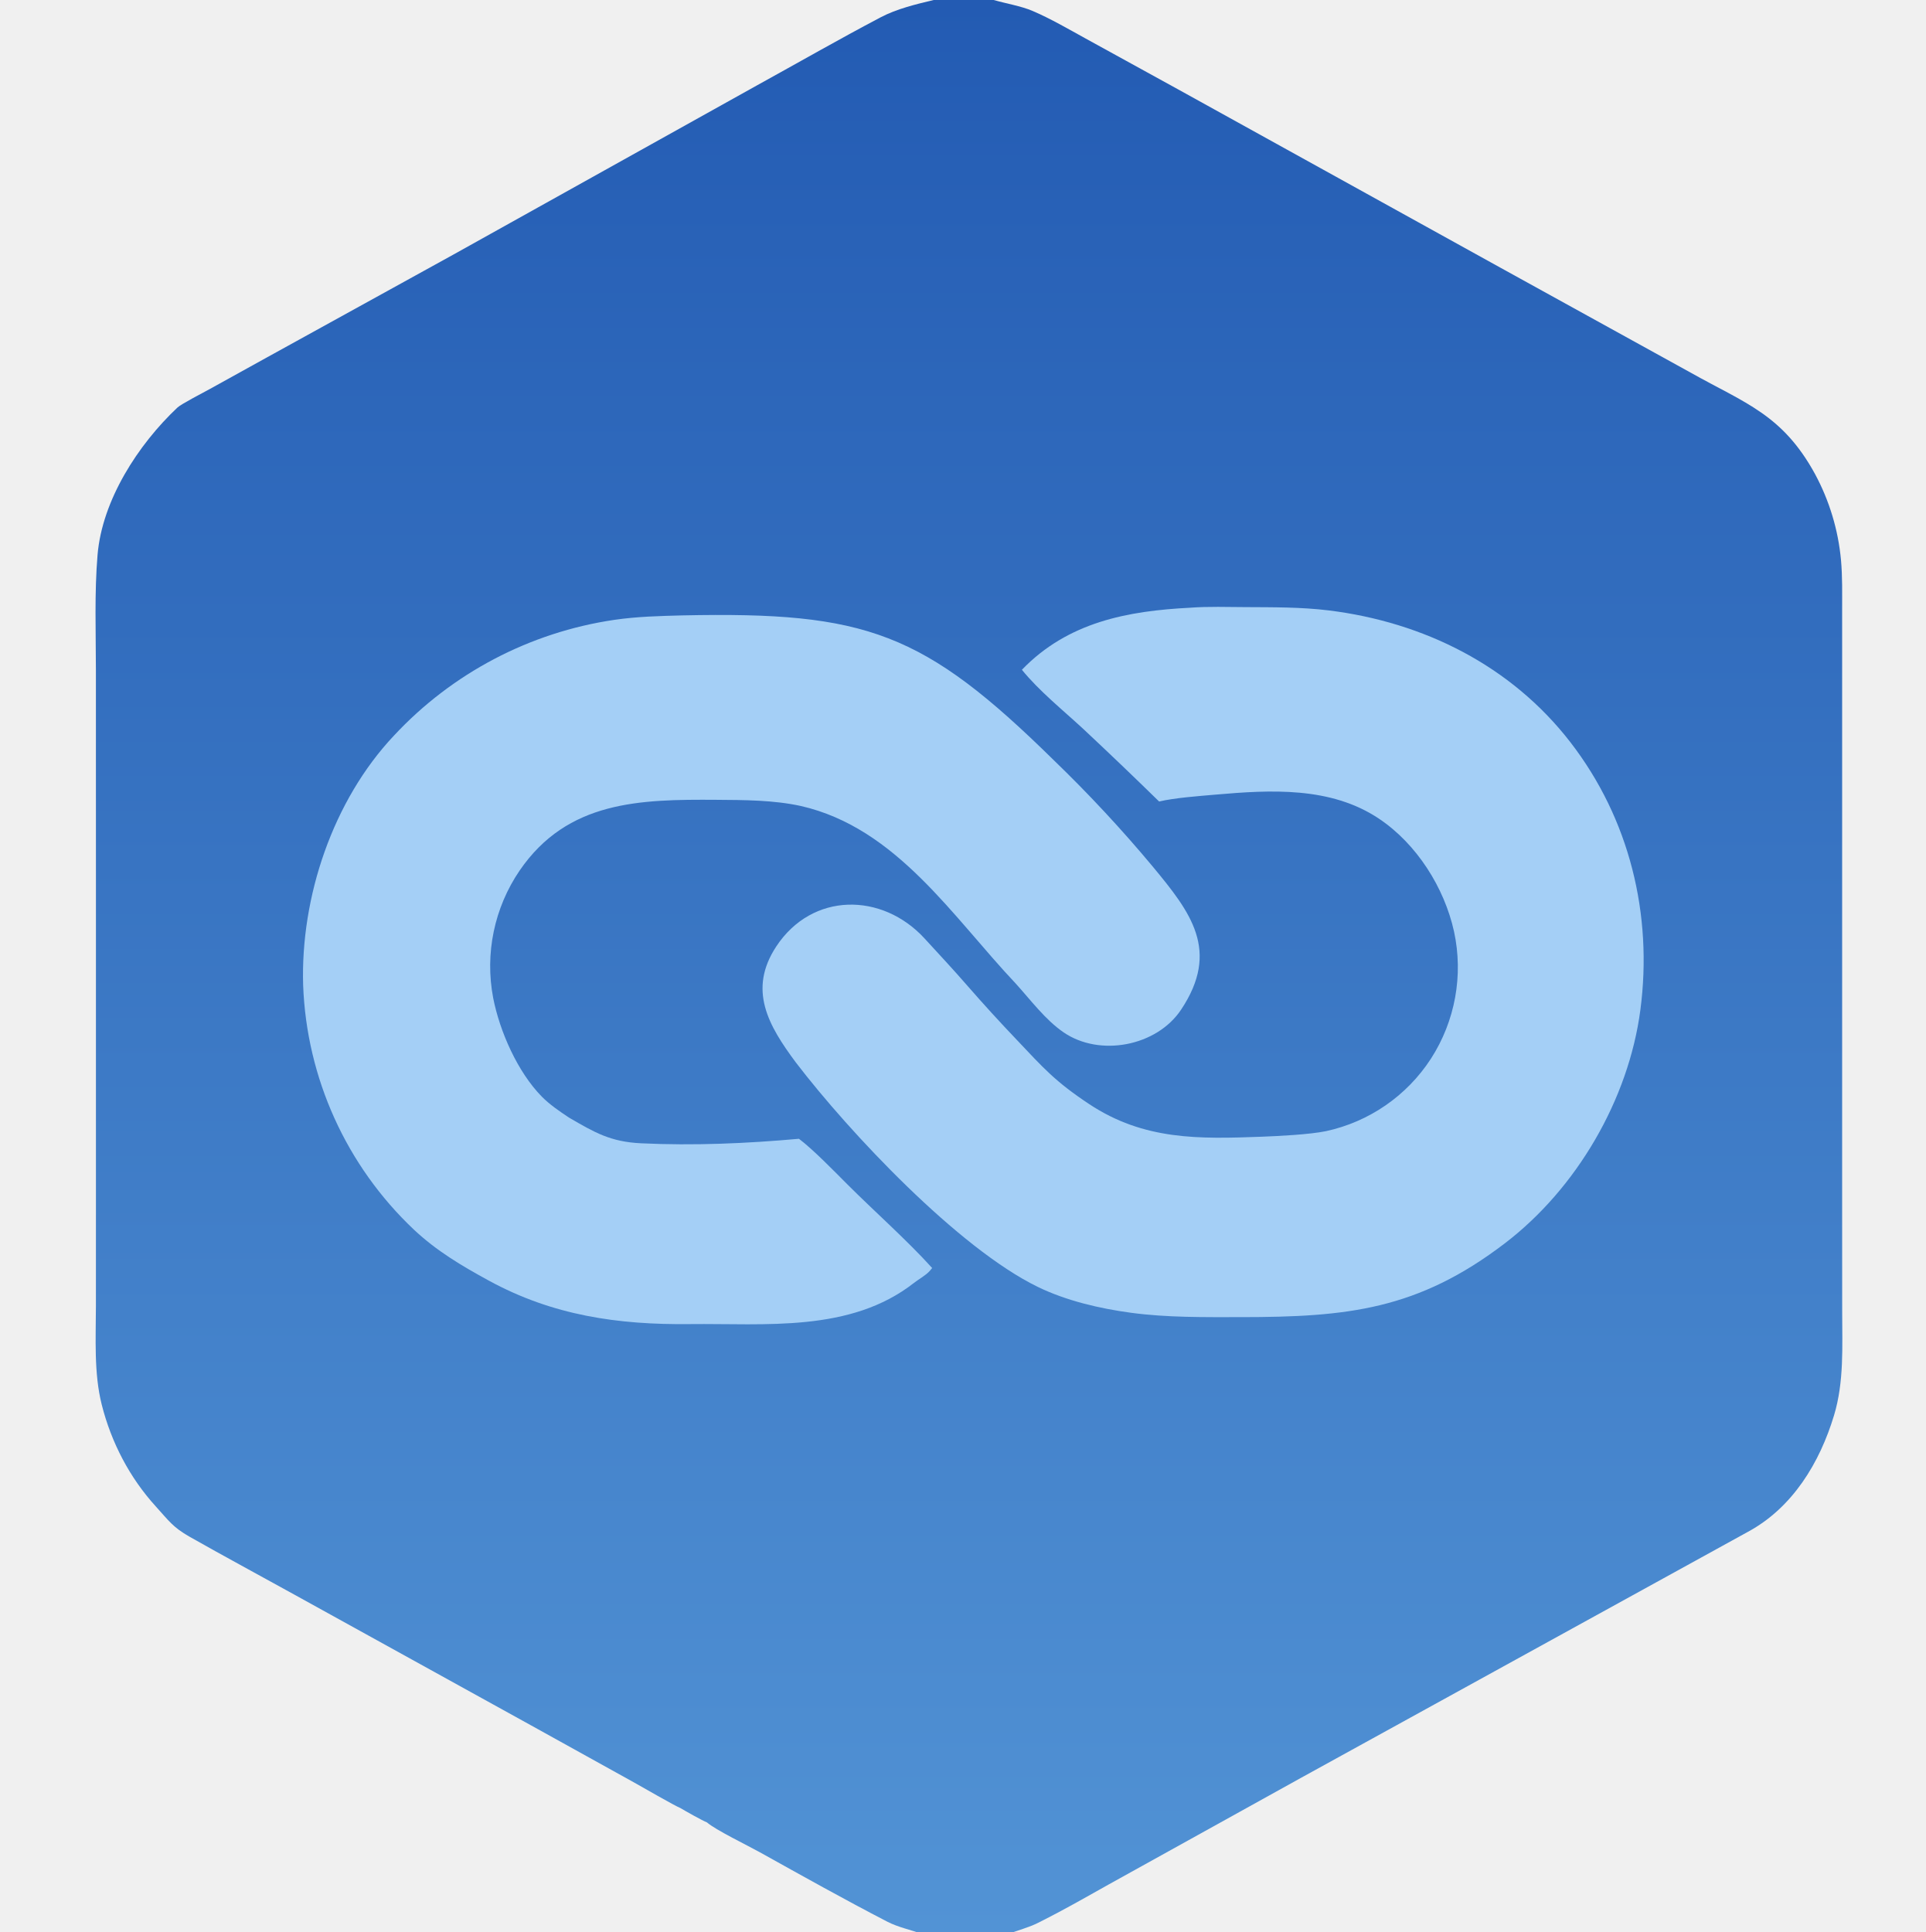
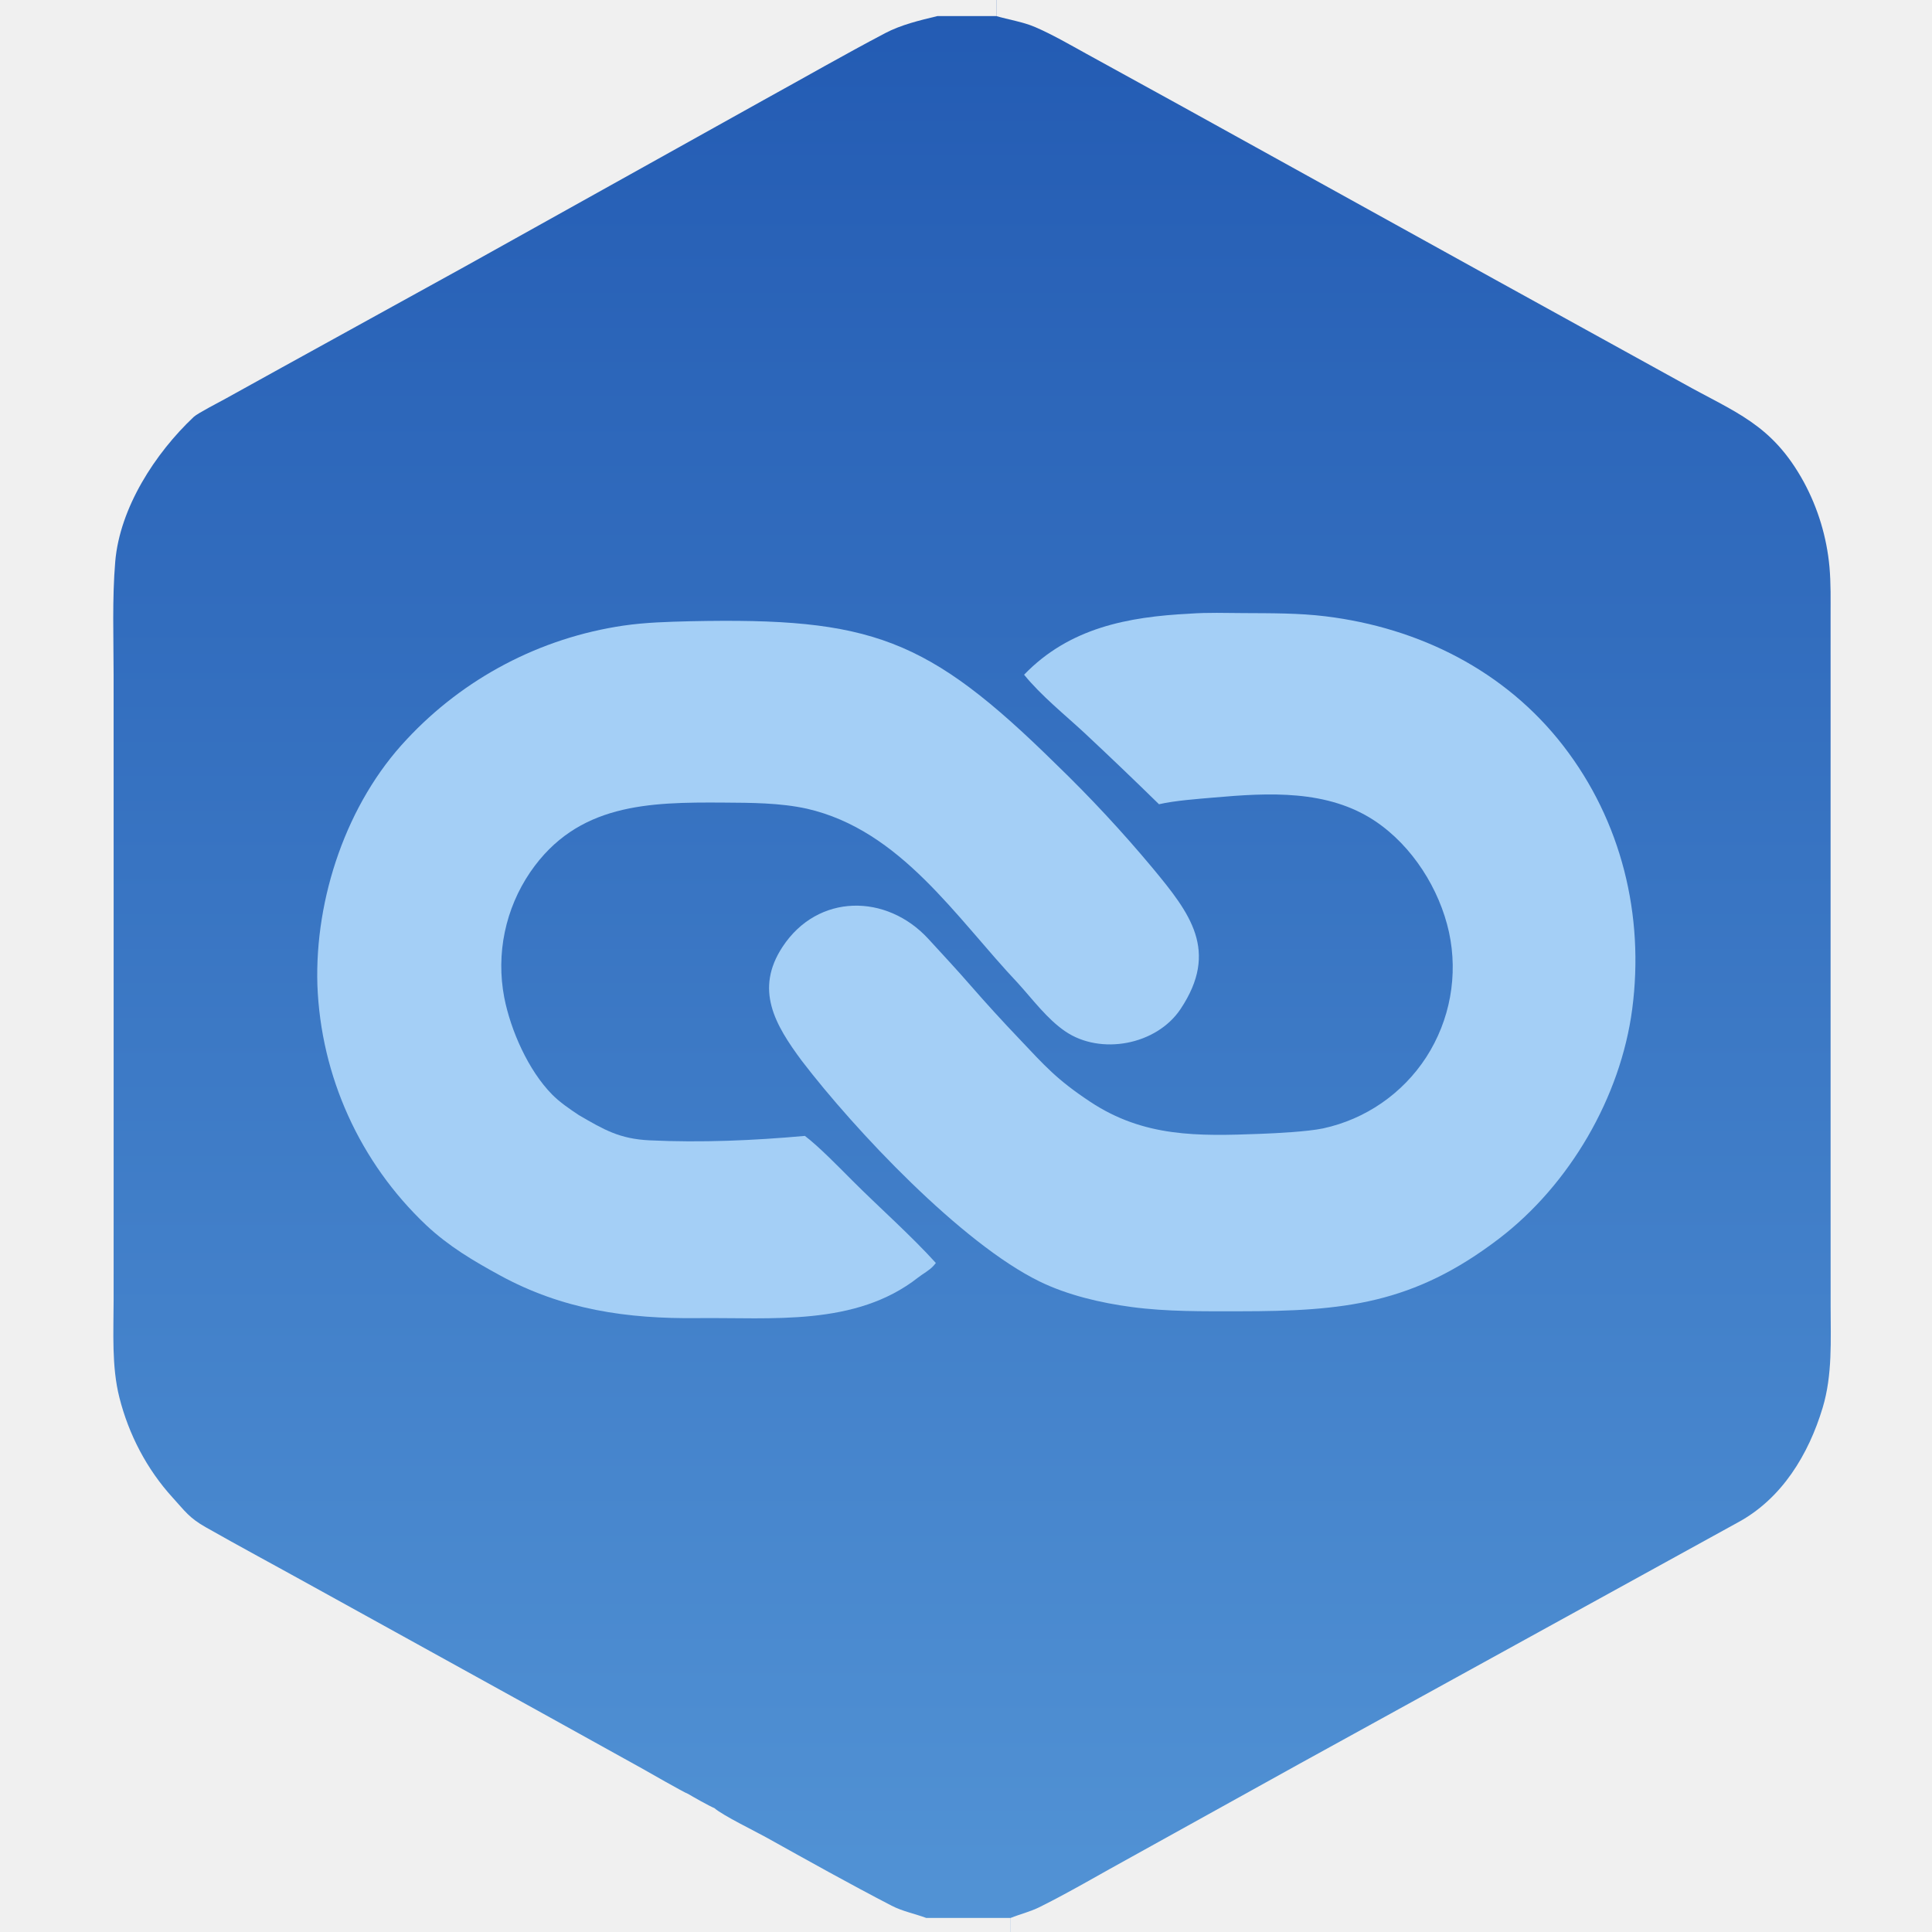
- <svg xmlns="http://www.w3.org/2000/svg" id="OmniHai_Logo" version="1.1" viewBox="0 0 294 295">
+ <svg xmlns="http://www.w3.org/2000/svg" id="OmniHai_Logo" version="1.1" viewBox="0 0 300 300">
  <defs>
-     <linearGradient id="backgroundGradient" x1="147" y1="0" x2="147" y2="295" gradientUnits="userSpaceOnUse">
+     <linearGradient id="backgroundGradient" x1="150" y1="0" x2="150" y2="300" gradientUnits="userSpaceOnUse">
      <stop offset="0" stop-color="#235bb3" />
      <stop offset="1" stop-color="#5293d5" />
    </linearGradient>
    <mask id="hexagonMask">
      <rect id="mask" width="100%" height="100%" fill="white" />
-       <path id="leftSide" fill="black" d="M0,0h142.55c-2.716,0.652 -5.621,1.342 -8.105,2.649c-6.314,3.323 -12.558,6.91 -18.804,10.349l-46.409,25.869l-28.427,15.678l-8.78,4.859c-0.86,0.476 -4.345,2.271 -4.933,2.825c-6.002,5.653 -11.489,14.122 -12.197,22.481c-0.485,5.724 -0.257,11.882 -0.253,17.589l0.005,30.778l0,52.388l-0.003,13.875c-0.006,5.014 -0.324,10.334 0.889,15.141c1.457,5.774 4.26,11.153 8.269,15.557c1.939,2.128 2.564,3.144 5.138,4.605c5.277,2.997 10.646,5.874 15.955,8.817l36.213,20.005l15.637,8.669c0.833,0.467 6.471,3.708 7.119,3.93c0.824,0.491 3.201,1.841 4.072,2.202c1.329,1.156 6.205,3.517 8.106,4.576c6.434,3.582 12.883,7.194 19.42,10.579c1.668,0.864 3.619,1.248 5.359,1.893h-140.823z" />
-       <path id="rightSide" fill="black" d="M151.709,0h148.291v295.312h-146.058c1.479,-0.595 3.019,-0.949 4.538,-1.707c4.838,-2.41 9.535,-5.209 14.266,-7.789l25.967,-14.398l68.178,-37.535c6.806,-3.688 10.944,-10.541 13.125,-17.774c1.545,-5.121 1.244,-10.491 1.244,-15.781l-0.006,-15.168l-0.001,-47.014l0.001,-34.486l-0.003,-10.492c-0.001,-2.583 0.057,-5.089 -0.174,-7.664c-0.425,-4.6 -1.774,-9.066 -3.968,-13.131c-4.969,-9.087 -10.654,-10.793 -18.961,-15.462l-29.067,-16.037l-49.056,-27.142l-14.254,-7.839c-2.603,-1.432 -5.421,-3.075 -8.14,-4.232c-1.761,-0.75 -4.061,-1.122 -5.921,-1.662z" />
+       <path id="leftSide" fill="black" d="M0,0h154.709v2.5h-9.16c-2.716,0.652,-5.621,1.342,-8.105,2.649c-6.314,3.323,-12.558,6.91,-18.804,10.349l-46.409,25.869l-28.427,15.678l-8.78,4.859c-0.86,0.476,-4.345,2.271,-4.933,2.825c-6.002,5.653,-11.489,14.122,-12.197,22.481c-0.485,5.724,-0.257,11.882,-0.253,17.589l0.005,30.778l0,52.388l-0.003,13.875c-0.006,5.014,-0.324,10.334,0.889,15.141c1.457,5.774,4.26,11.153,8.269,15.557c1.939,2.128,2.564,3.144,5.138,4.605c5.277,2.997,10.646,5.874,15.955,8.817l36.213,20.005l15.637,8.669c0.833,0.467,6.471,3.708,7.119,3.93c0.824,0.491,3.201,1.841,4.072,2.202c1.329,1.156,6.205,3.517,8.106,4.576c6.434,3.582,12.883,7.194,19.42,10.579c1.668,0.864,3.619,1.248,5.359,1.893h13.119v2.187h-156.942z" />
+       <path id="rightSide" fill="black" d="M154.709,0h145.291v300h-143.058v-2.188c1.479,-0.595,3.019,-0.949,4.538,-1.707c4.838,-2.41,9.535,-5.209,14.266,-7.789l25.967,-14.398l68.178,-37.535c6.806,-3.688,10.944,-10.541,13.125,-17.774c1.545,-5.121,1.244,-10.491,1.244,-15.781l-0.006,-15.168l-0.001,-47.014l0.001,-34.486l-0.003,-10.492c-0.001,-2.583,0.057,-5.089,-0.174,-7.664c-0.425,-4.6,-1.774,-9.066,-3.968,-13.131c-4.969,-9.087,-10.654,-10.793,-18.961,-15.462l-29.067,-16.037l-49.056,-27.142l-14.254,-7.839c-2.603,-1.432,-5.421,-3.075,-8.14,-4.232c-1.761,-0.75,-4.061,-1.122,-5.921,-1.662v-2.5z" />
    </mask>
  </defs>
  <g>
-     <rect id="infinitySymbol" width="294" height="295" fill="url(#backgroundGradient)" mask="url(#hexagonMask)" />
-     <path id="leftRing" fill="#a4cff6" d="M104.199,93.965c28.079,-0.59 36.787,2.534 56.726,22.146c5.317,5.133 10.355,10.549 15.089,16.225c5.76,6.962 10.34,12.798 4.299,21.85c-3.721,5.577 -12.41,7.228 -17.928,3.445c-2.796,-1.916 -5.035,-4.95 -7.302,-7.446c-9.643,-10.205 -18.203,-23.775 -32.8,-27.114c-4.19,-0.916 -8.646,-0.916 -12.916,-0.945c-11.66,-0.08 -22.712,0.138 -30.017,10.778c-3.887,5.696 -5.345,12.706 -4.052,19.479c0.999,5.108 3.724,11.298 7.42,15.059c1.202,1.222 2.722,2.251 4.147,3.201c3.932,2.288 6.335,3.706 11.027,3.929c8.021,0.379 16.096,0.029 24.09,-0.69c2.169,1.641 5.338,4.903 7.397,6.965c4.065,4.071 9.111,8.525 12.941,12.769c-0.114,0.152 -0.236,0.299 -0.364,0.438c-0.658,0.729 -1.625,1.216 -2.404,1.827c-9.724,7.625 -22.736,6.168 -34.221,6.297c-10.986,0.125 -20.952,-1.32 -30.689,-6.634c-4.19,-2.288 -7.958,-4.518 -11.454,-7.793c-10.307,-9.741 -16.378,-23.139 -16.905,-37.311c-0.412,-13.477 4.54,-28.227 13.858,-38.113c8.883,-9.542 20.748,-15.777 33.645,-17.68c3.505,-0.509 6.878,-0.589 10.414,-0.682z" />
-     <path id="rightRing" fill="#a4cff6" d="M181.765,92.788c2.761,-0.2 5.619,-0.102 8.389,-0.087c4.21,0.024 8.524,-0.011 12.703,0.503c14.495,1.784 27.864,8.427 36.907,20.13c9.026,11.679 12.595,26.305 10.686,40.856c-1.796,13.68 -9.729,27.272 -20.669,35.635c-13.308,10.173 -24.078,11.284 -40.315,11.29c-5.593,0.001 -11.221,0.081 -16.777,-0.665c-4.78,-0.64 -9.908,-1.84 -14.254,-3.958c-12.112,-5.905 -28.714,-23.528 -36.926,-34.261c-4.182,-5.624 -7.358,-11.079 -2.995,-17.709c5.478,-8.324 16.167,-8.294 22.657,-1.215c2.221,2.423 4.409,4.766 6.561,7.243c2.426,2.782 4.915,5.508 7.462,8.18c4.11,4.343 5.875,6.388 11.084,9.845c8.369,5.553 16.789,5.35 26.369,4.991c2.666,-0.1 7.339,-0.341 9.785,-0.845c6.595,-1.422 12.357,-5.396 16.031,-11.055c3.71,-5.748 4.982,-12.737 3.535,-19.423c-1.477,-6.71 -5.689,-13.364 -11.433,-17.219c-7.4,-4.967 -16.605,-4.424 -25.061,-3.684c-2.503,0.219 -6.066,0.471 -8.536,1.041c-3.828,-3.746 -7.698,-7.45 -11.61,-11.108c-3.075,-2.844 -6.706,-5.765 -9.338,-9.004c7.024,-7.279 16.113,-8.996 25.745,-9.478z" />
+     <rect id="infinitySymbol" width="300" height="300" fill="url(#backgroundGradient)" mask="url(#hexagonMask)" />
+     <path id="leftRing" fill="#a4cff6" d="M107.199,96.465c28.079,-0.59 36.787,2.534 56.726,22.146c5.317,5.133 10.355,10.549 15.089,16.225c5.76,6.962 10.34,12.798 4.299,21.85c-3.721,5.577 -12.41,7.228 -17.928,3.445c-2.796,-1.916 -5.035,-4.95 -7.302,-7.446c-9.643,-10.205 -18.203,-23.775 -32.8,-27.114c-4.19,-0.916 -8.646,-0.916 -12.916,-0.945c-11.66,-0.08 -22.712,0.138 -30.017,10.778c-3.887,5.696 -5.345,12.706 -4.052,19.479c0.999,5.108 3.724,11.298 7.42,15.059c1.202,1.222 2.722,2.251 4.147,3.201c3.932,2.288 6.335,3.706 11.027,3.929c8.021,0.379 16.096,0.029 24.09,-0.69c2.169,1.641 5.338,4.903 7.397,6.965c4.065,4.071 9.111,8.525 12.941,12.769c-0.114,0.152 -0.236,0.299 -0.364,0.438c-0.658,0.729 -1.625,1.216 -2.404,1.827c-9.724,7.625 -22.736,6.168 -34.221,6.297c-10.986,0.125 -20.952,-1.32 -30.689,-6.634c-4.19,-2.288 -7.958,-4.518 -11.454,-7.793c-10.307,-9.741 -16.378,-23.139 -16.905,-37.311c-0.412,-13.477 4.54,-28.227 13.858,-38.113c8.883,-9.542 20.748,-15.777 33.645,-17.68c3.505,-0.509 6.878,-0.589 10.414,-0.682z" />
+     <path id="rightRing" fill="#a4cff6" d="M184.765,95.288c2.761,-0.2 5.619,-0.102 8.389,-0.087c4.21,0.024 8.524,-0.011 12.703,0.503c14.495,1.784 27.864,8.427 36.907,20.13c9.026,11.679 12.595,26.305 10.686,40.856c-1.796,13.68 -9.729,27.272 -20.669,35.635c-13.308,10.173 -24.078,11.284 -40.315,11.29c-5.593,0.001 -11.221,0.081 -16.777,-0.665c-4.78,-0.64 -9.908,-1.84 -14.254,-3.958c-12.112,-5.905 -28.714,-23.528 -36.926,-34.261c-4.182,-5.624 -7.358,-11.079 -2.995,-17.709c5.478,-8.324 16.167,-8.294 22.657,-1.215c2.221,2.423 4.409,4.766 6.561,7.243c2.426,2.782 4.915,5.508 7.462,8.18c4.11,4.343 5.875,6.388 11.084,9.845c8.369,5.553 16.789,5.35 26.369,4.991c2.666,-0.1 7.339,-0.341 9.785,-0.845c6.595,-1.422 12.357,-5.396 16.031,-11.055c3.71,-5.748 4.982,-12.737 3.535,-19.423c-1.477,-6.71 -5.689,-13.364 -11.433,-17.219c-7.4,-4.967 -16.605,-4.424 -25.061,-3.684c-2.503,0.219 -6.066,0.471 -8.536,1.041c-3.828,-3.746 -7.698,-7.45 -11.61,-11.108c-3.075,-2.844 -6.706,-5.765 -9.338,-9.004c7.024,-7.279 16.113,-8.996 25.745,-9.478z" />
  </g>
</svg>
